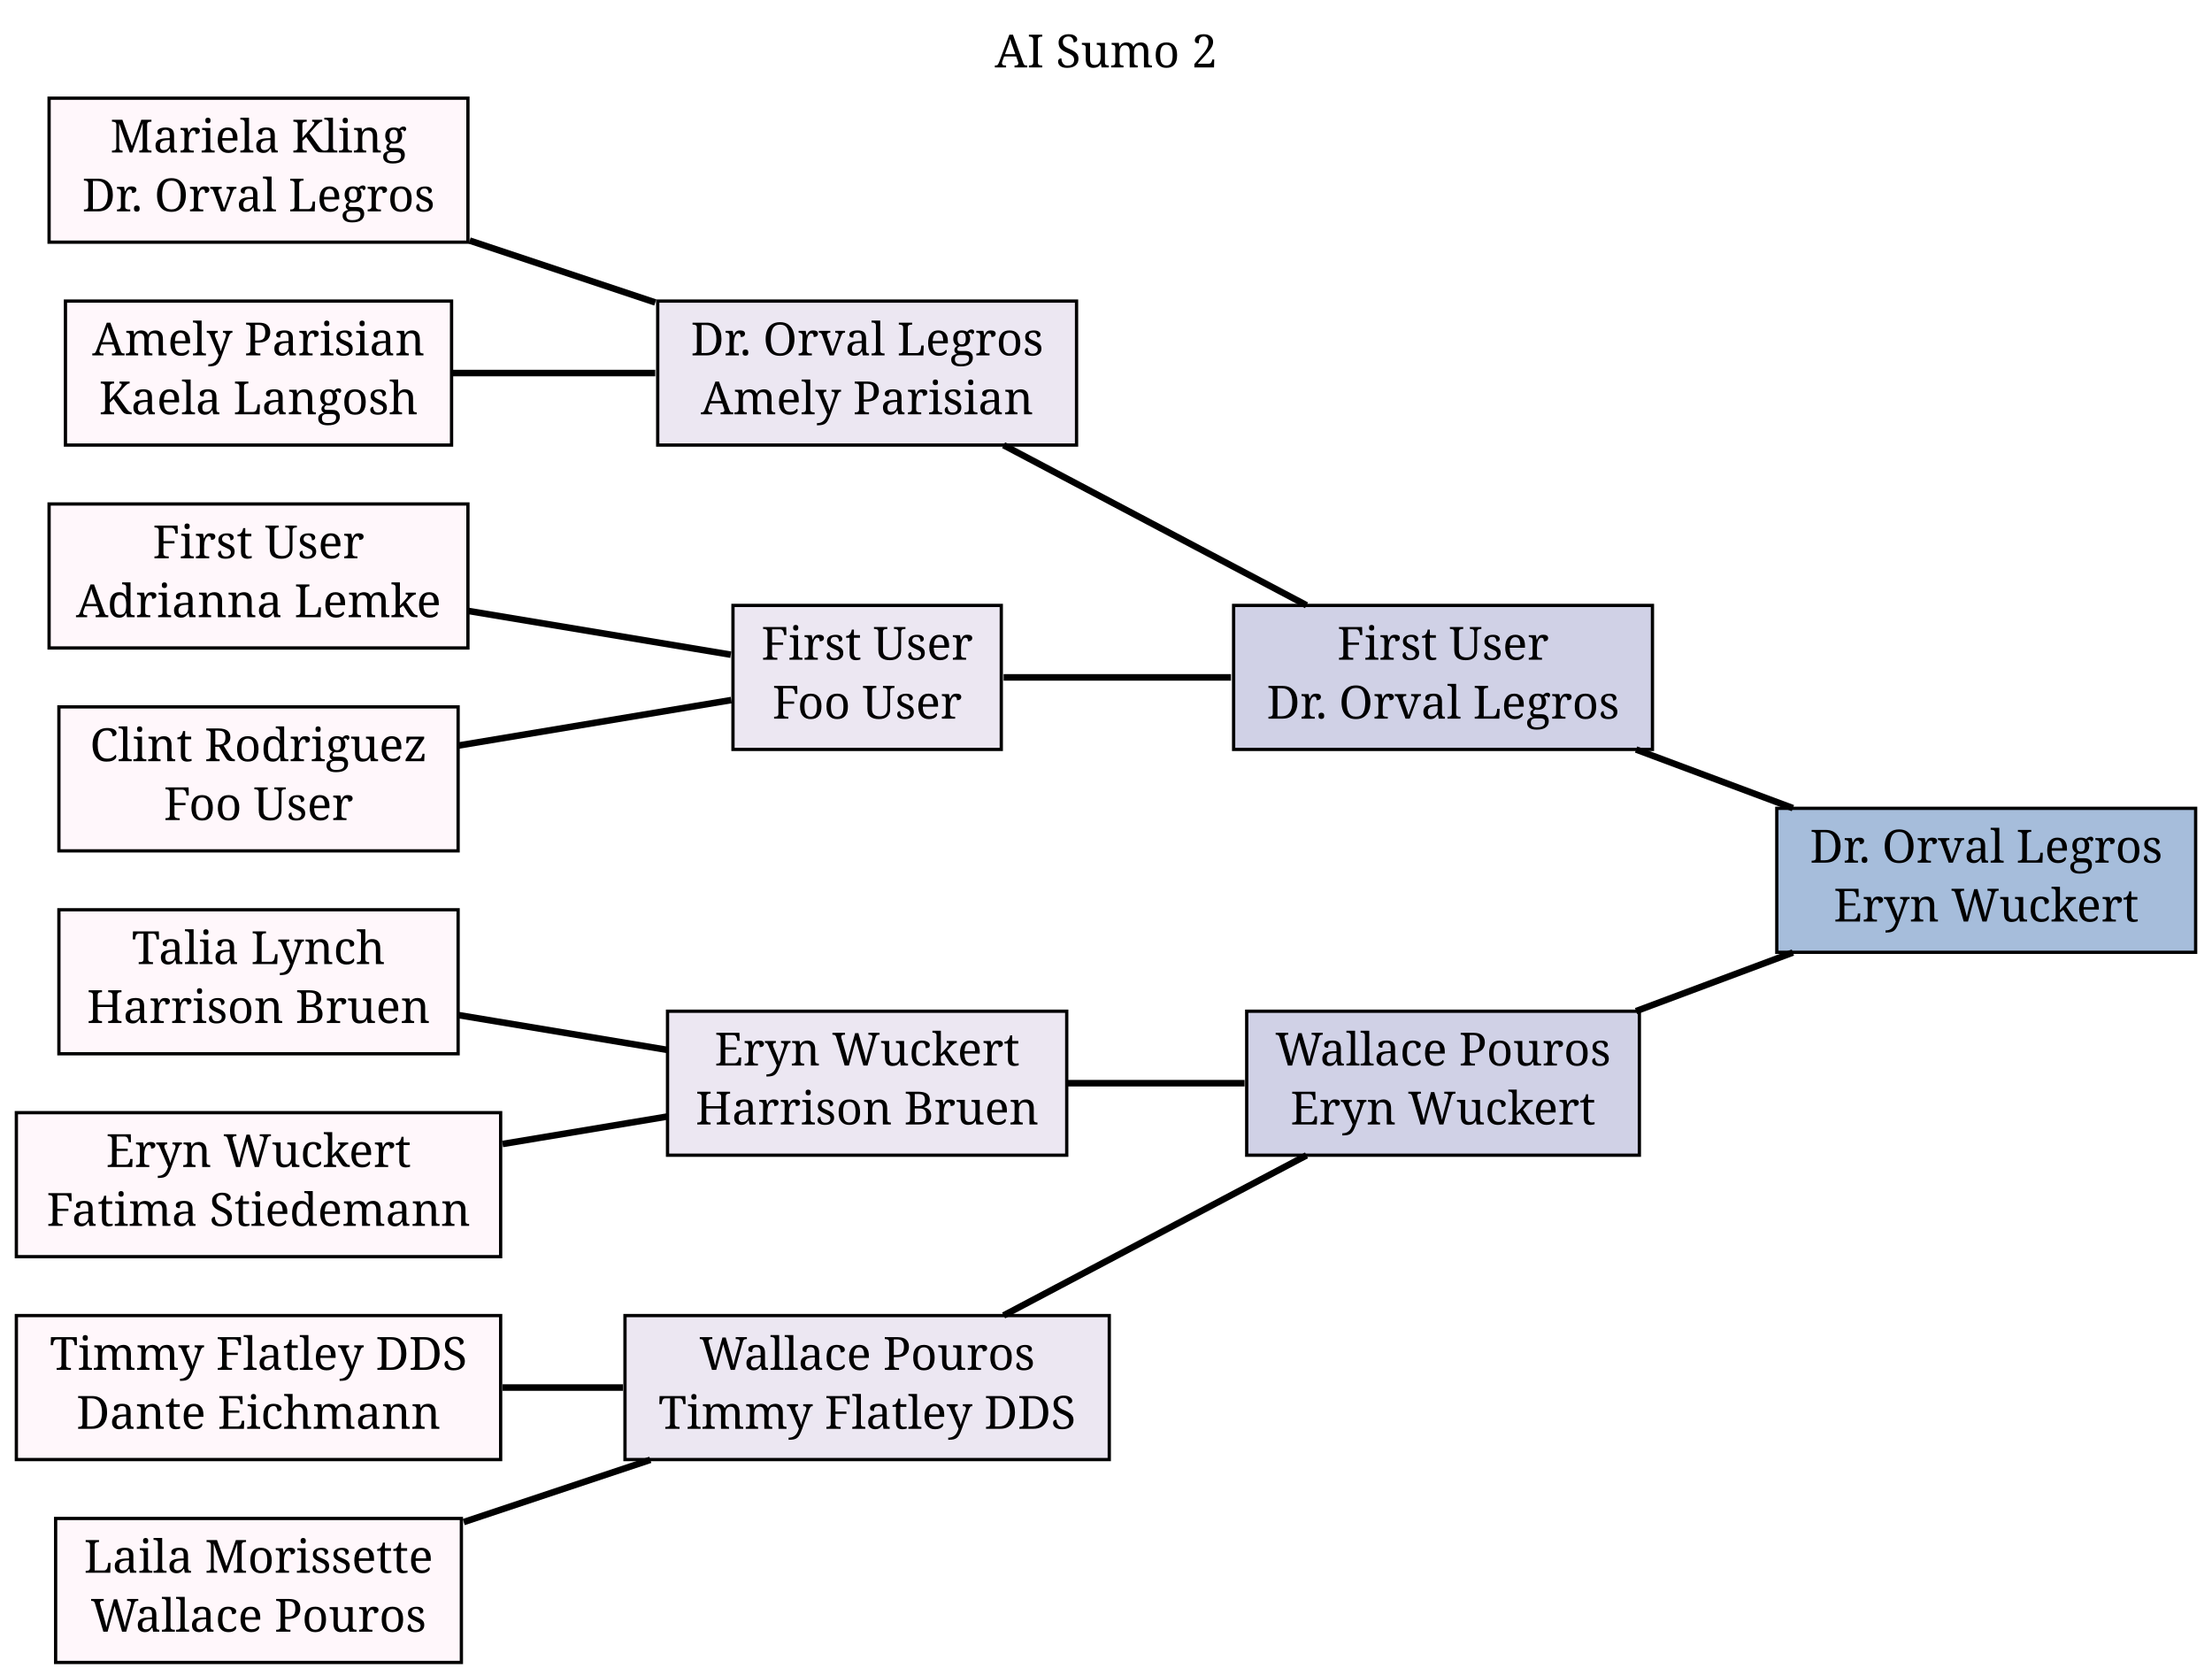
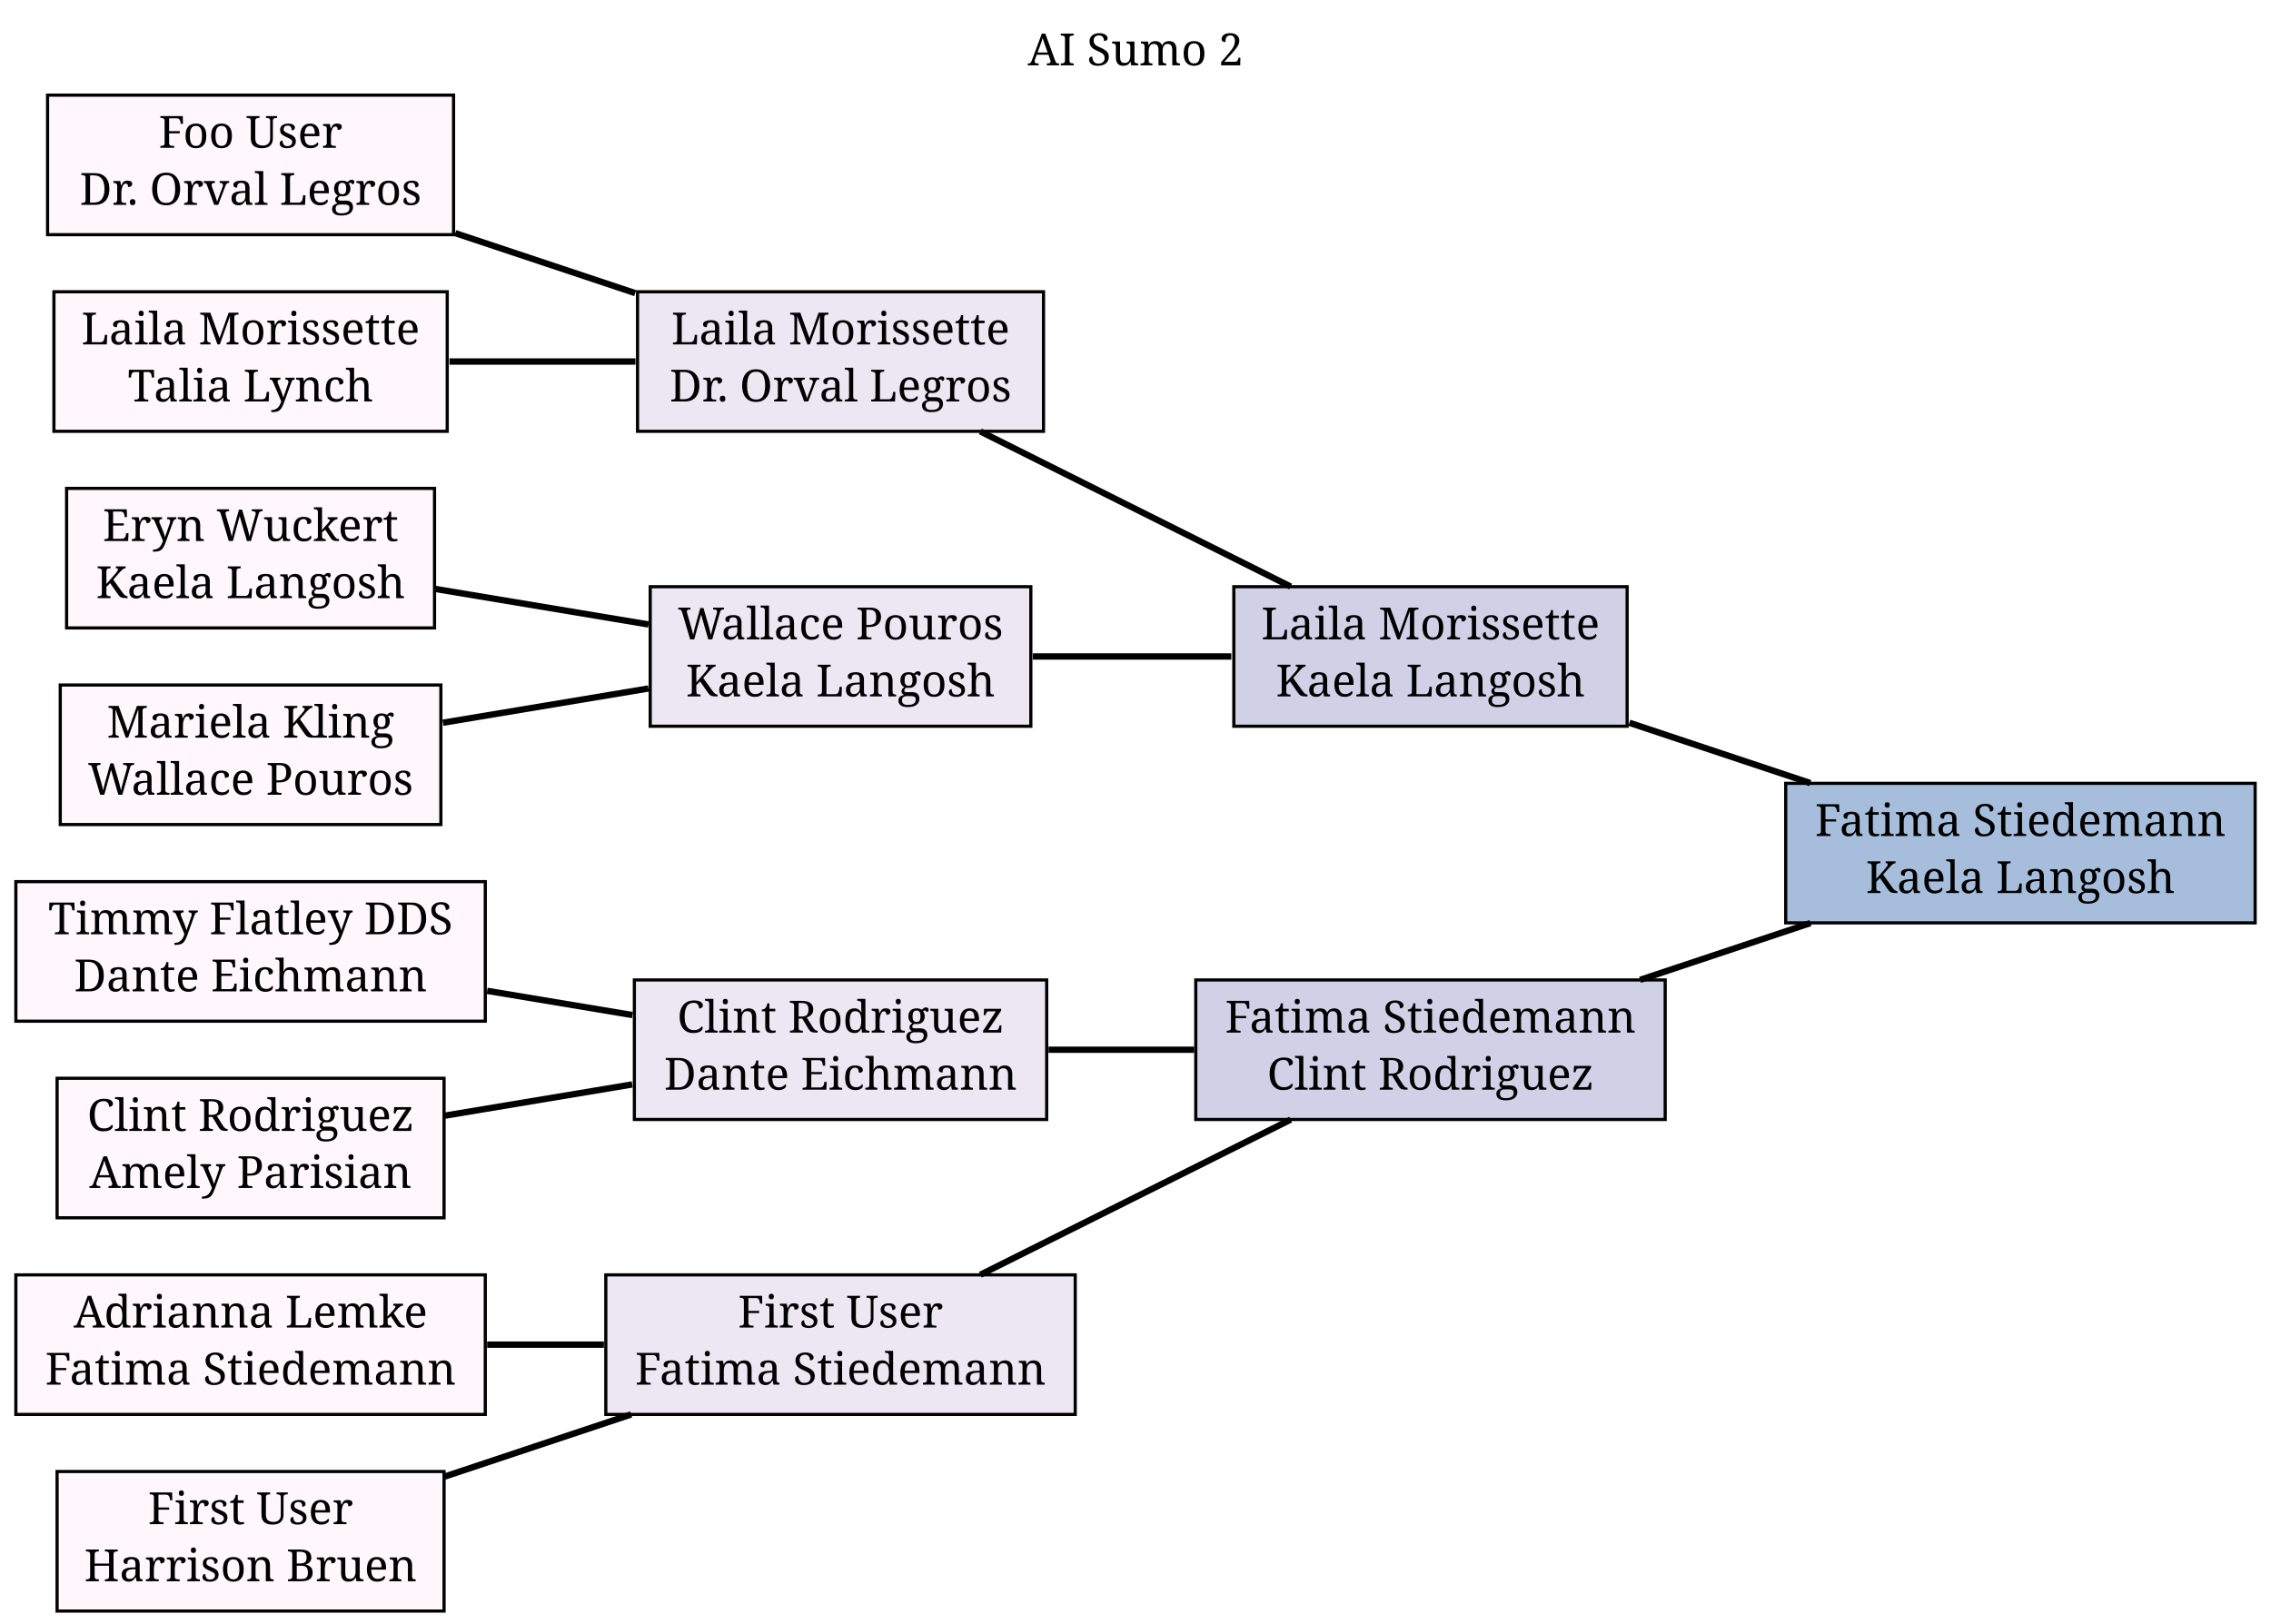
- <svg xmlns="http://www.w3.org/2000/svg" width="676pt" height="512pt" viewBox="0.00 0.00 676.00 512.00">
+ <svg xmlns="http://www.w3.org/2000/svg" width="716pt" height="512pt" viewBox="0.00 0.00 716.00 512.00">
  <g id="graph1" class="graph" transform="scale(1 1) rotate(0) translate(4 508)">
-     <polygon fill="white" stroke="white" points="-4,5 -4,-508 673,-508 673,5 -4,5" />
-     <text text-anchor="middle" x="334" y="-487.4" font-family="Times Roman,serif" font-size="14.00">AI Sumo 2</text>
+     <polygon fill="white" stroke="white" points="-4,5 -4,-508 713,-508 713,5 -4,5" />
+     <text text-anchor="middle" x="354" y="-487.4" font-family="Times Roman,serif" font-size="14.00">AI Sumo 2</text>
    <g id="node1" class="node">
      <polygon fill="#fff7fb" stroke="black" points="139,-478 11,-478 11,-434 139,-434 139,-478" />
-       <text text-anchor="middle" x="75" y="-461.4" font-family="Times Roman,serif" font-size="14.00">Mariela Kling</text>
+       <text text-anchor="middle" x="75" y="-461.4" font-family="Times Roman,serif" font-size="14.00">Foo User</text>
      <text text-anchor="middle" x="75" y="-443.4" font-family="Times Roman,serif" font-size="14.00">Dr. Orval Legros</text>
    </g>
    <g id="node2" class="node">
      <polygon fill="#ece7f2" stroke="black" points="325,-416 197,-416 197,-372 325,-372 325,-416" />
-       <text text-anchor="middle" x="261" y="-399.4" font-family="Times Roman,serif" font-size="14.00">Dr. Orval Legros</text>
-       <text text-anchor="middle" x="261" y="-381.4" font-family="Times Roman,serif" font-size="14.00">Amely Parisian</text>
+       <text text-anchor="middle" x="261" y="-399.4" font-family="Times Roman,serif" font-size="14.00">Laila Morissette</text>
+       <text text-anchor="middle" x="261" y="-381.4" font-family="Times Roman,serif" font-size="14.00">Dr. Orval Legros</text>
    </g>
    <g id="edge2" class="edge">
      <path fill="none" stroke="black" stroke-width="2" d="M139.532,-434.489C157.894,-428.369 177.894,-421.702 196.267,-415.578" />
    </g>
-     <g id="node13" class="node">
-       <polygon fill="#d0d1e6" stroke="black" points="501,-323 373,-323 373,-279 501,-279 501,-323" />
-       <text text-anchor="middle" x="437" y="-306.4" font-family="Times Roman,serif" font-size="14.00">First User</text>
-       <text text-anchor="middle" x="437" y="-288.4" font-family="Times Roman,serif" font-size="14.00">Dr. Orval Legros</text>
+     <g id="node14" class="node">
+       <polygon fill="#d0d1e6" stroke="black" points="509,-323 385,-323 385,-279 509,-279 509,-323" />
+       <text text-anchor="middle" x="447" y="-306.4" font-family="Times Roman,serif" font-size="14.00">Laila Morissette</text>
+       <text text-anchor="middle" x="447" y="-288.4" font-family="Times Roman,serif" font-size="14.00">Kaela Langosh</text>
    </g>
-     <g id="edge20" class="edge">
-       <path fill="none" stroke="black" stroke-width="2" d="M302.71,-371.96C330.664,-357.189 367.33,-337.814 395.285,-323.042" />
+     <g id="edge22" class="edge">
+       <path fill="none" stroke="black" stroke-width="2" d="M305.079,-371.96C334.622,-357.189 373.371,-337.814 402.915,-323.042" />
    </g>
    <g id="node3" class="node">
      <polygon fill="#fff7fb" stroke="black" points="149,-106 1,-106 1,-62 149,-62 149,-106" />
-       <text text-anchor="middle" x="75" y="-89.4" font-family="Times Roman,serif" font-size="14.00">Timmy Flatley DDS</text>
-       <text text-anchor="middle" x="75" y="-71.4" font-family="Times Roman,serif" font-size="14.00">Dante Eichmann</text>
+       <text text-anchor="middle" x="75" y="-89.4" font-family="Times Roman,serif" font-size="14.00">Adrianna Lemke</text>
+       <text text-anchor="middle" x="75" y="-71.4" font-family="Times Roman,serif" font-size="14.00">Fatima Stiedemann</text>
    </g>
    <g id="node4" class="node">
      <polygon fill="#ece7f2" stroke="black" points="335,-106 187,-106 187,-62 335,-62 335,-106" />
-       <text text-anchor="middle" x="261" y="-89.4" font-family="Times Roman,serif" font-size="14.00">Wallace Pouros</text>
-       <text text-anchor="middle" x="261" y="-71.4" font-family="Times Roman,serif" font-size="14.00">Timmy Flatley DDS</text>
+       <text text-anchor="middle" x="261" y="-89.4" font-family="Times Roman,serif" font-size="14.00">First User</text>
+       <text text-anchor="middle" x="261" y="-71.4" font-family="Times Roman,serif" font-size="14.00">Fatima Stiedemann</text>
    </g>
    <g id="edge4" class="edge">
      <path fill="none" stroke="black" stroke-width="2" d="M149.582,-84C161.71,-84 174.273,-84 186.402,-84" />
    </g>
-     <g id="node14" class="node">
-       <polygon fill="#d0d1e6" stroke="black" points="497,-199 377,-199 377,-155 497,-155 497,-199" />
-       <text text-anchor="middle" x="437" y="-182.4" font-family="Times Roman,serif" font-size="14.00">Wallace Pouros</text>
-       <text text-anchor="middle" x="437" y="-164.4" font-family="Times Roman,serif" font-size="14.00">Eryn Wuckert</text>
+     <g id="node13" class="node">
+       <polygon fill="#d0d1e6" stroke="black" points="521,-199 373,-199 373,-155 521,-155 521,-199" />
+       <text text-anchor="middle" x="447" y="-182.4" font-family="Times Roman,serif" font-size="14.00">Fatima Stiedemann</text>
+       <text text-anchor="middle" x="447" y="-164.4" font-family="Times Roman,serif" font-size="14.00">Clint Rodriguez</text>
+     </g>
+     <g id="edge18" class="edge">
+       <path fill="none" stroke="black" stroke-width="2" d="M305.079,-106.04C334.622,-120.811 373.371,-140.186 402.915,-154.958" />
+     </g>
+     <g id="node5" class="node">
+       <polygon fill="#fff7fb" stroke="black" points="133,-354 17,-354 17,-310 133,-310 133,-354" />
+       <text text-anchor="middle" x="75" y="-337.4" font-family="Times Roman,serif" font-size="14.00">Eryn Wuckert</text>
+       <text text-anchor="middle" x="75" y="-319.4" font-family="Times Roman,serif" font-size="14.00">Kaela Langosh</text>
+     </g>
+     <g id="node6" class="node">
+       <polygon fill="#ece7f2" stroke="black" points="321,-323 201,-323 201,-279 321,-279 321,-323" />
+       <text text-anchor="middle" x="261" y="-306.4" font-family="Times Roman,serif" font-size="14.00">Wallace Pouros</text>
+       <text text-anchor="middle" x="261" y="-288.4" font-family="Times Roman,serif" font-size="14.00">Kaela Langosh</text>
+     </g>
+     <g id="edge6" class="edge">
+       <path fill="none" stroke="black" stroke-width="2" d="M133.086,-322.319C154.511,-318.748 178.828,-314.695 200.464,-311.089" />
    </g>
    <g id="edge24" class="edge">
-       <path fill="none" stroke="black" stroke-width="2" d="M302.71,-106.04C330.664,-120.811 367.33,-140.186 395.285,-154.958" />
-     </g>
-     <g id="node5" class="node">
-       <polygon fill="#fff7fb" stroke="black" points="136,-230 14,-230 14,-186 136,-186 136,-230" />
-       <text text-anchor="middle" x="75" y="-213.4" font-family="Times Roman,serif" font-size="14.00">Talia Lynch</text>
-       <text text-anchor="middle" x="75" y="-195.4" font-family="Times Roman,serif" font-size="14.00">Harrison Bruen</text>
-     </g>
-     <g id="node6" class="node">
-       <polygon fill="#ece7f2" stroke="black" points="322,-199 200,-199 200,-155 322,-155 322,-199" />
-       <text text-anchor="middle" x="261" y="-182.4" font-family="Times Roman,serif" font-size="14.00">Eryn Wuckert</text>
-       <text text-anchor="middle" x="261" y="-164.4" font-family="Times Roman,serif" font-size="14.00">Harrison Bruen</text>
-     </g>
-     <g id="edge6" class="edge">
-       <path fill="none" stroke="black" stroke-width="2" d="M136.161,-197.807C156.596,-194.401 179.364,-190.606 199.802,-187.2" />
-     </g>
-     <g id="edge22" class="edge">
-       <path fill="none" stroke="black" stroke-width="2" d="M322.062,-177C339.635,-177 358.795,-177 376.343,-177" />
+       <path fill="none" stroke="black" stroke-width="2" d="M321.646,-301C341.682,-301 364.008,-301 384.202,-301" />
    </g>
    <g id="node7" class="node">
-       <polygon fill="#fff7fb" stroke="black" points="139,-354 11,-354 11,-310 139,-310 139,-354" />
-       <text text-anchor="middle" x="75" y="-337.4" font-family="Times Roman,serif" font-size="14.00">First User</text>
-       <text text-anchor="middle" x="75" y="-319.4" font-family="Times Roman,serif" font-size="14.00">Adrianna Lemke</text>
+       <polygon fill="#fff7fb" stroke="black" points="135,-292 15,-292 15,-248 135,-248 135,-292" />
+       <text text-anchor="middle" x="75" y="-275.4" font-family="Times Roman,serif" font-size="14.00">Mariela Kling</text>
+       <text text-anchor="middle" x="75" y="-257.4" font-family="Times Roman,serif" font-size="14.00">Wallace Pouros</text>
+     </g>
+     <g id="edge8" class="edge">
+       <path fill="none" stroke="black" stroke-width="2" d="M135.646,-280.108C156.424,-283.571 179.664,-287.444 200.436,-290.906" />
    </g>
    <g id="node8" class="node">
-       <polygon fill="#ece7f2" stroke="black" points="302,-323 220,-323 220,-279 302,-279 302,-323" />
-       <text text-anchor="middle" x="261" y="-306.4" font-family="Times Roman,serif" font-size="14.00">First User</text>
-       <text text-anchor="middle" x="261" y="-288.4" font-family="Times Roman,serif" font-size="14.00">Foo User</text>
-     </g>
-     <g id="edge8" class="edge">
-       <path fill="none" stroke="black" stroke-width="2" d="M139.011,-321.332C165.597,-316.901 195.695,-311.884 219.343,-307.943" />
-     </g>
-     <g id="edge18" class="edge">
-       <path fill="none" stroke="black" stroke-width="2" d="M302.71,-301C323.446,-301 348.978,-301 372.19,-301" />
+       <polygon fill="#fff7fb" stroke="black" points="149,-230 1,-230 1,-186 149,-186 149,-230" />
+       <text text-anchor="middle" x="75" y="-213.4" font-family="Times Roman,serif" font-size="14.00">Timmy Flatley DDS</text>
+       <text text-anchor="middle" x="75" y="-195.4" font-family="Times Roman,serif" font-size="14.00">Dante Eichmann</text>
    </g>
    <g id="node9" class="node">
-       <polygon fill="#fff7fb" stroke="black" points="137,-44 13,-44 13,-2.13163e-14 137,-7.10543e-15 137,-44" />
-       <text text-anchor="middle" x="75" y="-27.4" font-family="Times Roman,serif" font-size="14.00">Laila Morissette</text>
-       <text text-anchor="middle" x="75" y="-9.4" font-family="Times Roman,serif" font-size="14.00">Wallace Pouros</text>
+       <polygon fill="#ece7f2" stroke="black" points="326,-199 196,-199 196,-155 326,-155 326,-199" />
+       <text text-anchor="middle" x="261" y="-182.4" font-family="Times Roman,serif" font-size="14.00">Clint Rodriguez</text>
+       <text text-anchor="middle" x="261" y="-164.4" font-family="Times Roman,serif" font-size="14.00">Dante Eichmann</text>
    </g>
    <g id="edge10" class="edge">
-       <path fill="none" stroke="black" stroke-width="2" d="M137.712,-42.904C156.063,-49.021 176.18,-55.727 194.743,-61.914" />
+       <path fill="none" stroke="black" stroke-width="2" d="M149.582,-195.57C164.742,-193.043 180.582,-190.403 195.403,-187.933" />
+     </g>
+     <g id="edge20" class="edge">
+       <path fill="none" stroke="black" stroke-width="2" d="M326.577,-177C341.429,-177 357.305,-177 372.496,-177" />
    </g>
    <g id="node10" class="node">
-       <polygon fill="#fff7fb" stroke="black" points="134,-416 16,-416 16,-372 134,-372 134,-416" />
-       <text text-anchor="middle" x="75" y="-399.4" font-family="Times Roman,serif" font-size="14.00">Amely Parisian</text>
-       <text text-anchor="middle" x="75" y="-381.4" font-family="Times Roman,serif" font-size="14.00">Kaela Langosh</text>
+       <polygon fill="#fff7fb" stroke="black" points="137,-416 13,-416 13,-372 137,-372 137,-416" />
+       <text text-anchor="middle" x="75" y="-399.4" font-family="Times Roman,serif" font-size="14.00">Laila Morissette</text>
+       <text text-anchor="middle" x="75" y="-381.4" font-family="Times Roman,serif" font-size="14.00">Talia Lynch</text>
    </g>
    <g id="edge12" class="edge">
-       <path fill="none" stroke="black" stroke-width="2" d="M134.107,-394C153.893,-394 176.049,-394 196.243,-394" />
+       <path fill="none" stroke="black" stroke-width="2" d="M137.712,-394C156.59,-394 177.337,-394 196.339,-394" />
    </g>
    <g id="node11" class="node">
-       <polygon fill="#fff7fb" stroke="black" points="149,-168 1,-168 1,-124 149,-124 149,-168" />
-       <text text-anchor="middle" x="75" y="-151.4" font-family="Times Roman,serif" font-size="14.00">Eryn Wuckert</text>
-       <text text-anchor="middle" x="75" y="-133.4" font-family="Times Roman,serif" font-size="14.00">Fatima Stiedemann</text>
+       <polygon fill="#fff7fb" stroke="black" points="136,-168 14,-168 14,-124 136,-124 136,-168" />
+       <text text-anchor="middle" x="75" y="-151.4" font-family="Times Roman,serif" font-size="14.00">Clint Rodriguez</text>
+       <text text-anchor="middle" x="75" y="-133.4" font-family="Times Roman,serif" font-size="14.00">Amely Parisian</text>
    </g>
    <g id="edge14" class="edge">
-       <path fill="none" stroke="black" stroke-width="2" d="M149.582,-158.43C166.258,-161.21 183.757,-164.126 199.817,-166.803" />
+       <path fill="none" stroke="black" stroke-width="2" d="M136.161,-156.193C155.114,-159.352 176.073,-162.846 195.32,-166.053" />
    </g>
    <g id="node12" class="node">
-       <polygon fill="#fff7fb" stroke="black" points="136,-292 14,-292 14,-248 136,-248 136,-292" />
-       <text text-anchor="middle" x="75" y="-275.4" font-family="Times Roman,serif" font-size="14.00">Clint Rodriguez</text>
-       <text text-anchor="middle" x="75" y="-257.4" font-family="Times Roman,serif" font-size="14.00">Foo User</text>
+       <polygon fill="#fff7fb" stroke="black" points="136,-44 14,-44 14,-2.13163e-14 136,-7.10543e-15 136,-44" />
+       <text text-anchor="middle" x="75" y="-27.4" font-family="Times Roman,serif" font-size="14.00">First User</text>
+       <text text-anchor="middle" x="75" y="-9.4" font-family="Times Roman,serif" font-size="14.00">Harrison Bruen</text>
    </g>
    <g id="edge16" class="edge">
-       <path fill="none" stroke="black" stroke-width="2" d="M136.161,-280.193C163.479,-284.746 194.965,-289.994 219.481,-294.08" />
+       <path fill="none" stroke="black" stroke-width="2" d="M136.161,-42.387C155.008,-48.669 175.839,-55.613 194.997,-61.999" />
    </g>
    <g id="node15" class="node">
-       <polygon fill="#a6bddb" stroke="black" points="667,-261 539,-261 539,-217 667,-217 667,-261" />
-       <text text-anchor="middle" x="603" y="-244.4" font-family="Times Roman,serif" font-size="14.00">Dr. Orval Legros</text>
-       <text text-anchor="middle" x="603" y="-226.4" font-family="Times Roman,serif" font-size="14.00">Eryn Wuckert</text>
+       <polygon fill="#a6bddb" stroke="black" points="707,-261 559,-261 559,-217 707,-217 707,-261" />
+       <text text-anchor="middle" x="633" y="-244.4" font-family="Times Roman,serif" font-size="14.00">Fatima Stiedemann</text>
+       <text text-anchor="middle" x="633" y="-226.4" font-family="Times Roman,serif" font-size="14.00">Kaela Langosh</text>
    </g>
    <g id="edge26" class="edge">
-       <path fill="none" stroke="black" stroke-width="2" d="M495.993,-278.967C511.555,-273.154 528.35,-266.881 543.918,-261.067" />
+       <path fill="none" stroke="black" stroke-width="2" d="M513.1,-199.033C530.538,-204.846 549.356,-211.119 566.799,-216.933" />
    </g>
    <g id="edge28" class="edge">
-       <path fill="none" stroke="black" stroke-width="2" d="M495.993,-199.033C511.555,-204.846 528.35,-211.119 543.918,-216.933" />
+       <path fill="none" stroke="black" stroke-width="2" d="M509.712,-280.096C528.063,-273.979 548.18,-267.273 566.743,-261.086" />
    </g>
  </g>
</svg>
